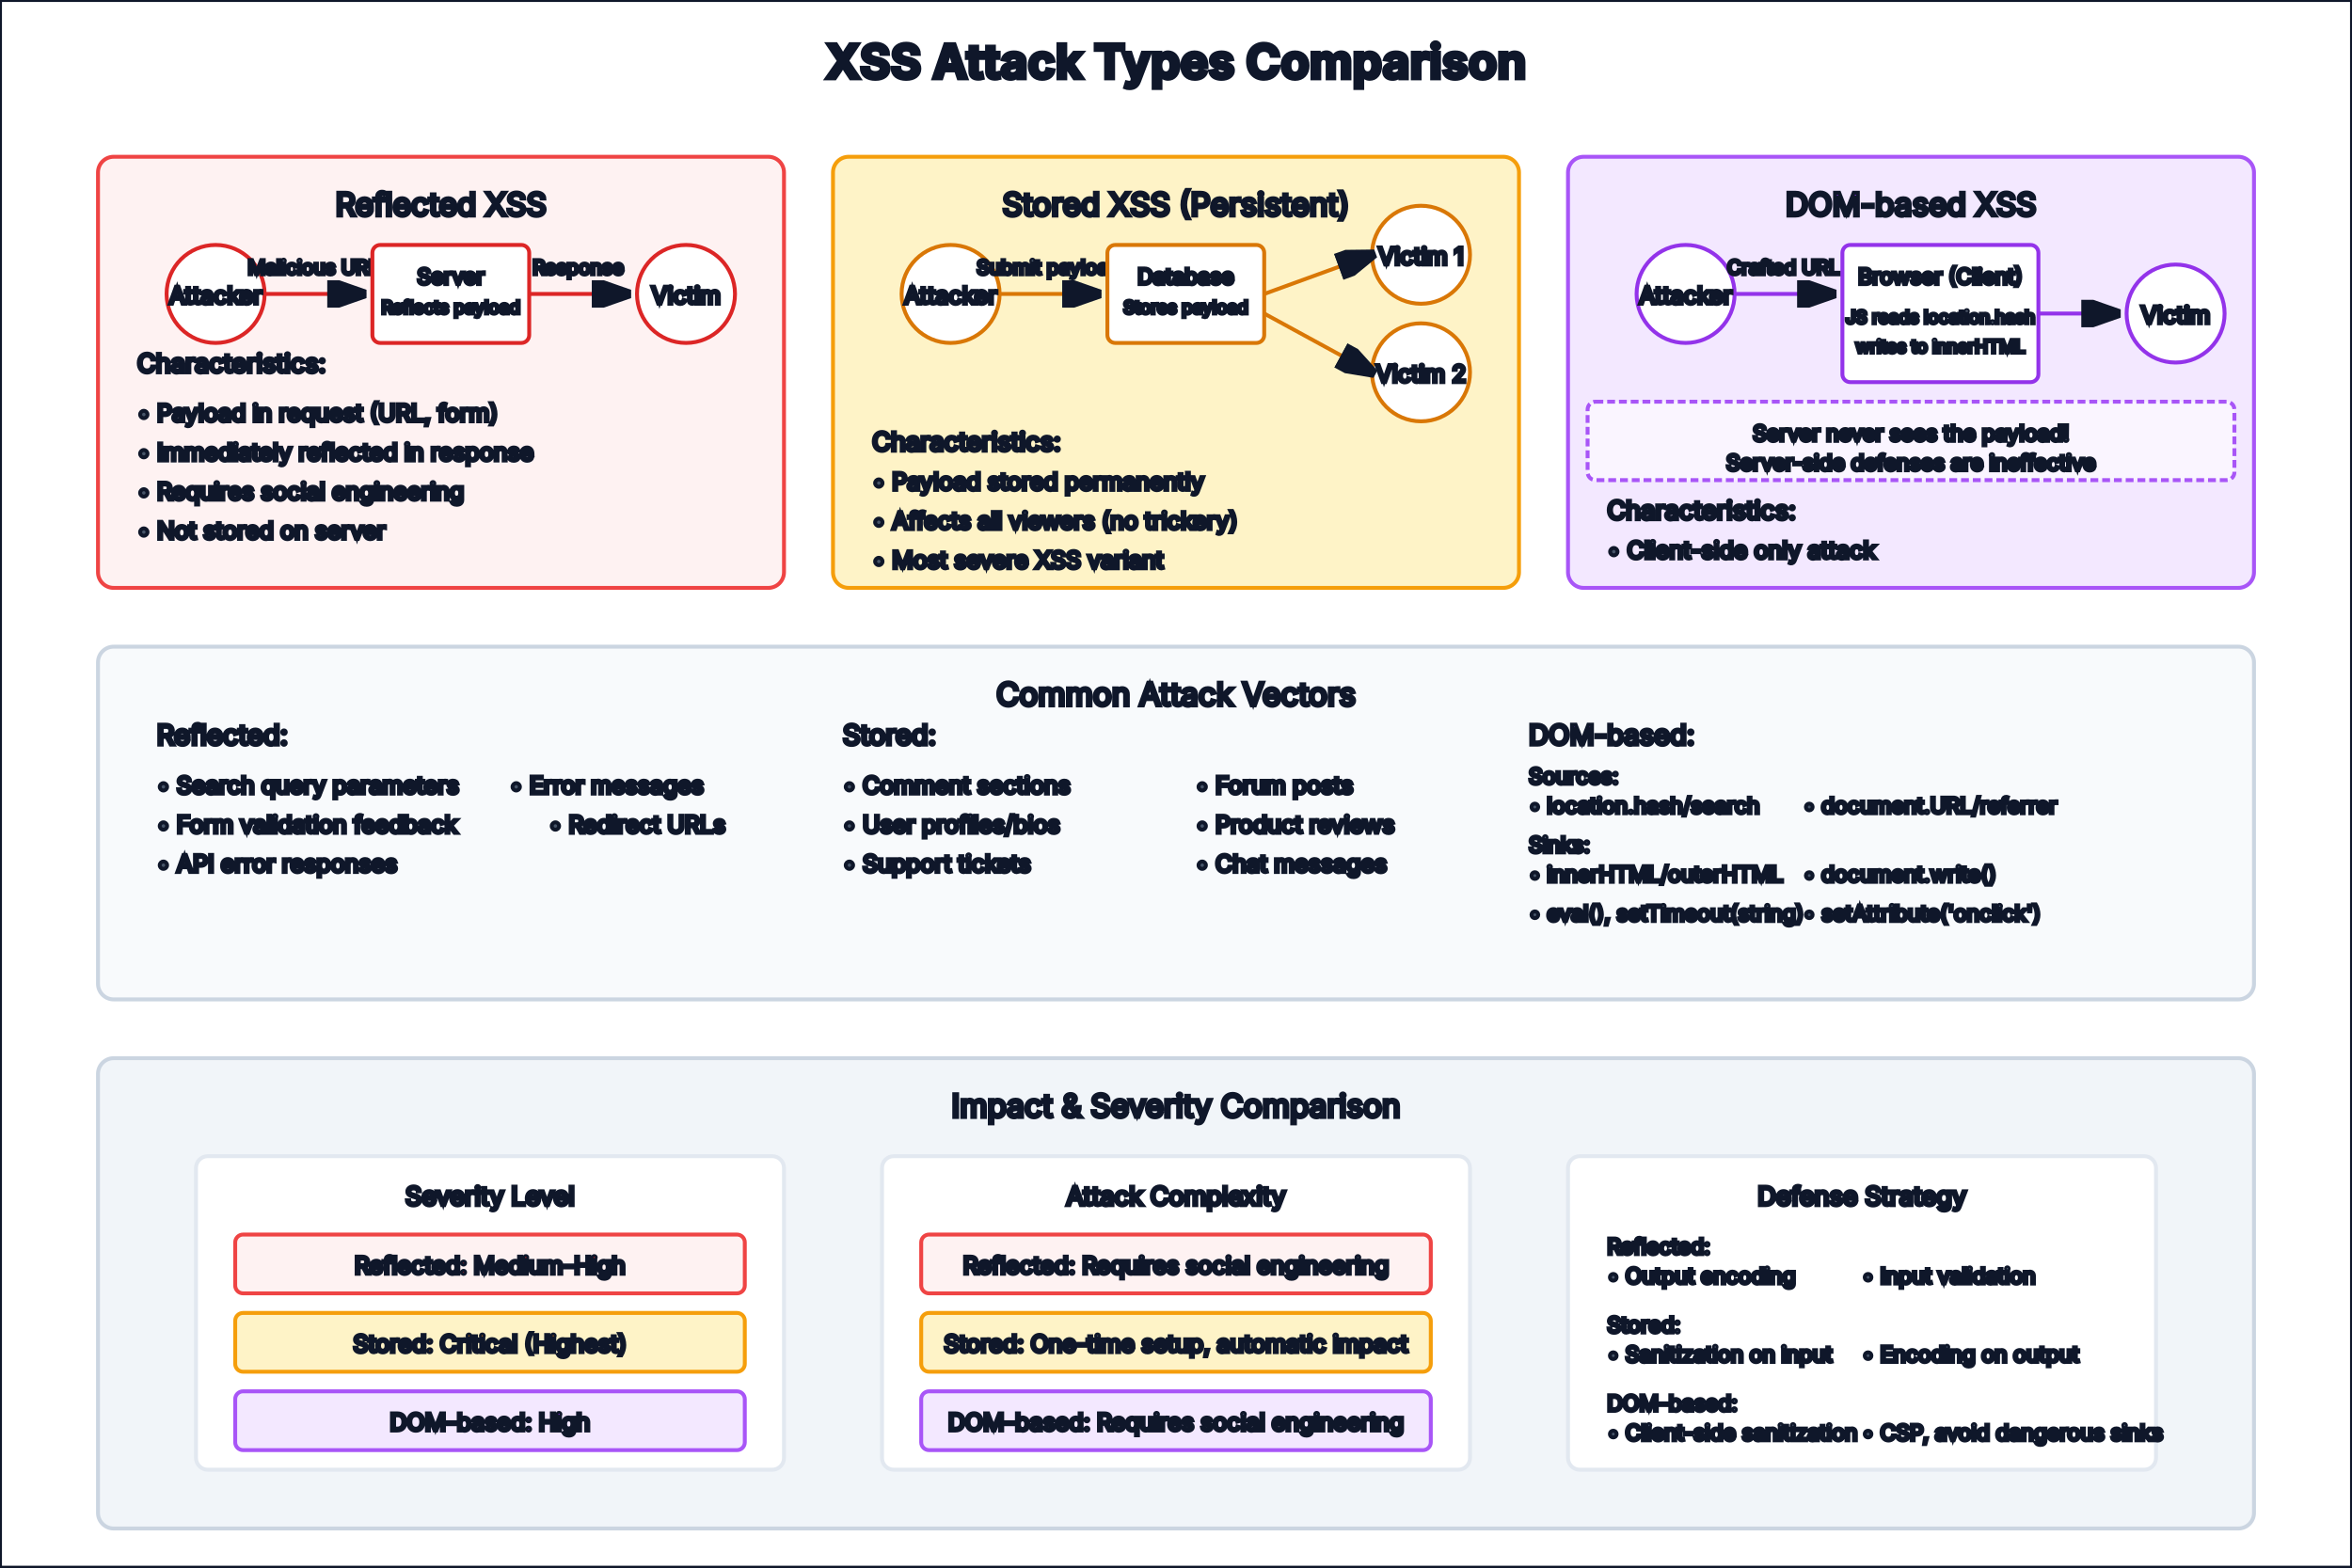
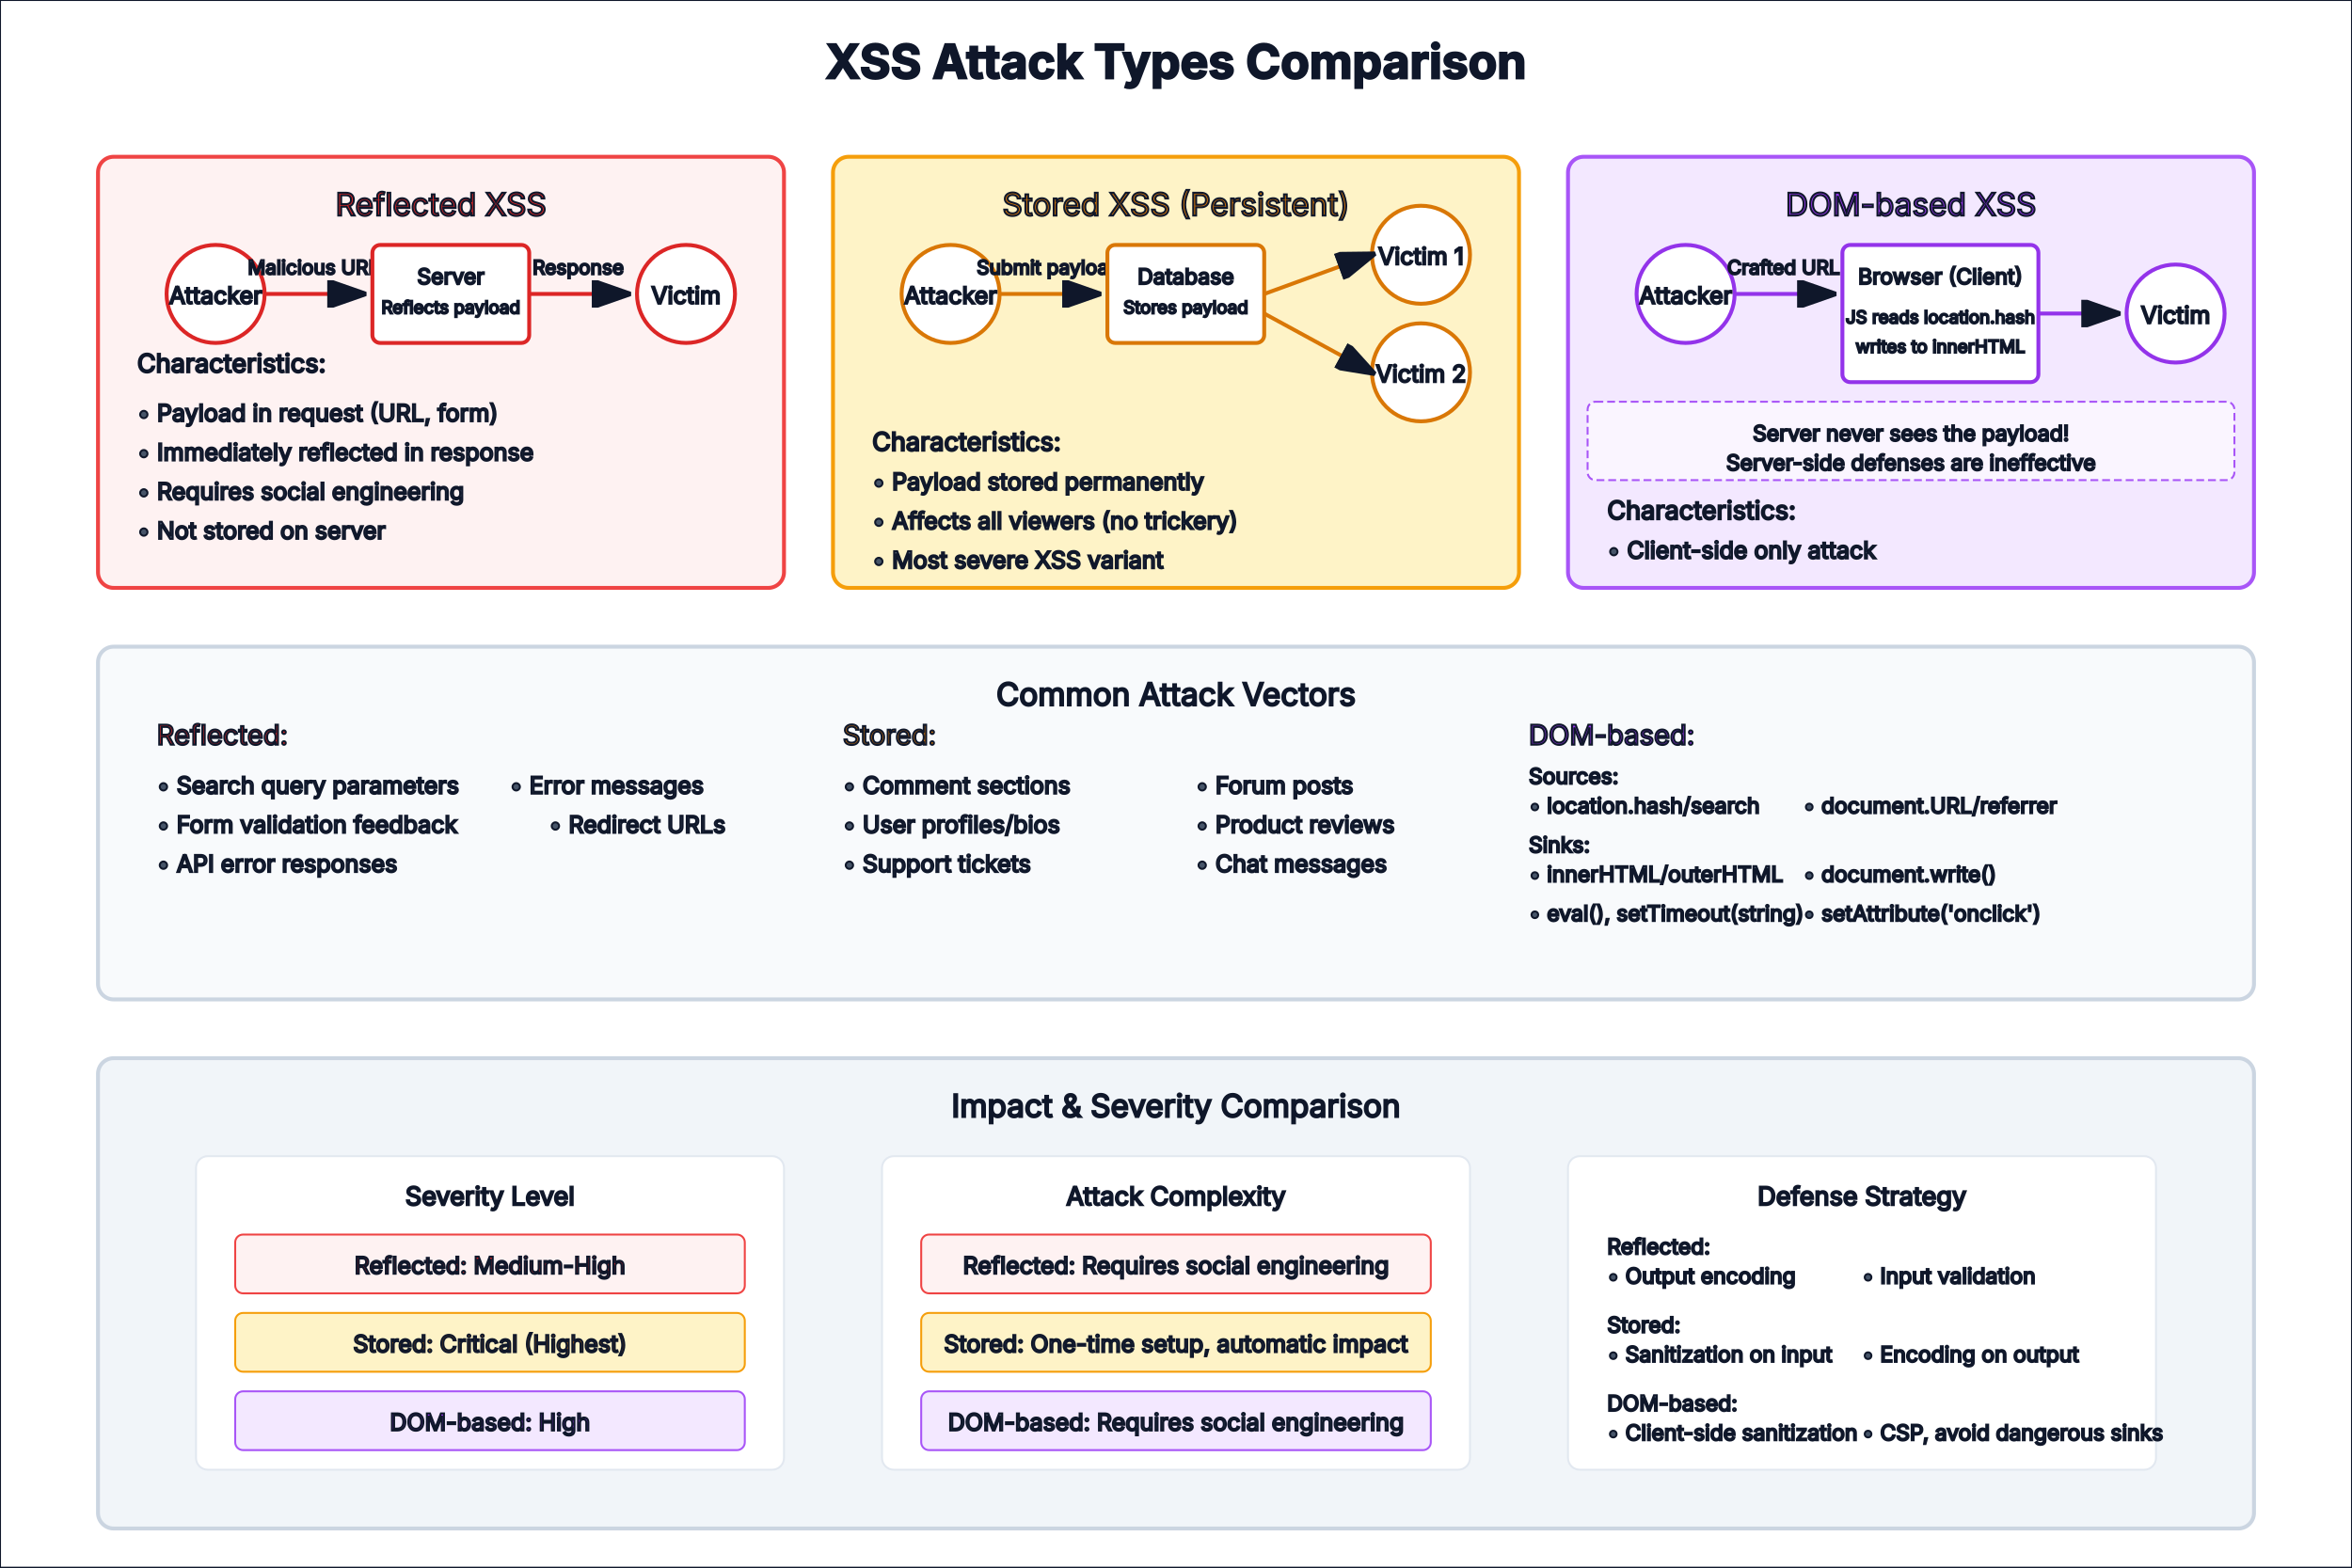
- <svg xmlns="http://www.w3.org/2000/svg" viewBox="0 0 1200 800" fill="none" stroke="#0f172a" stroke-width="2">
+ <svg xmlns="http://www.w3.org/2000/svg" viewBox="0 0 1200 800" fill="none" stroke="#0f172a" stroke-width="1">
  <rect width="1200" height="800" fill="#ffffff" />
  <text x="600" y="40" text-anchor="middle" font-family="system-ui, -apple-system, sans-serif" font-size="24" font-weight="bold" fill="#0f172a">XSS Attack Types Comparison</text>
  <g transform="translate(50, 80)">
    <rect x="0" y="0" width="350" height="220" rx="8" fill="#fef2f2" stroke="#ef4444" stroke-width="2" />
    <text x="175" y="30" text-anchor="middle" font-family="system-ui, -apple-system, sans-serif" font-size="16" font-weight="400" fill="#dc2626">Reflected XSS</text>
    <circle cx="60" cy="70" r="25" fill="#ffffff" stroke="#dc2626" stroke-width="2" />
    <text x="60" y="75" text-anchor="middle" font-family="system-ui, -apple-system, sans-serif" font-size="12" font-weight="400" fill="#0f172a">Attacker</text>
    <line x1="85" y1="70" x2="135" y2="70" stroke="#dc2626" stroke-width="2" marker-end="url(#arrowhead)" />
    <text x="110" y="60" text-anchor="middle" font-family="system-ui, -apple-system, sans-serif" font-size="10" fill="#475569">Malicious URL</text>
    <rect x="140" y="45" width="80" height="50" rx="4" fill="#ffffff" stroke="#dc2626" stroke-width="2" />
    <text x="180" y="65" text-anchor="middle" font-family="system-ui, -apple-system, sans-serif" font-size="11" font-weight="400" fill="#0f172a">Server</text>
    <text x="180" y="80" text-anchor="middle" font-family="system-ui, -apple-system, sans-serif" font-size="9" fill="#475569">Reflects payload</text>
    <line x1="220" y1="70" x2="270" y2="70" stroke="#dc2626" stroke-width="2" marker-end="url(#arrowhead)" />
    <text x="245" y="60" text-anchor="middle" font-family="system-ui, -apple-system, sans-serif" font-size="10" fill="#475569">Response</text>
    <circle cx="300" cy="70" r="25" fill="#ffffff" stroke="#dc2626" stroke-width="2" />
    <text x="300" y="75" text-anchor="middle" font-family="system-ui, -apple-system, sans-serif" font-size="12" font-weight="400" fill="#0f172a">Victim</text>
    <text x="20" y="110" font-family="system-ui, -apple-system, sans-serif" font-size="13" font-weight="400" fill="#0f172a">Characteristics:</text>
    <text x="20" y="135" font-family="system-ui, -apple-system, sans-serif" font-size="12" fill="#475569">• Payload in request (URL, form)</text>
    <text x="20" y="155" font-family="system-ui, -apple-system, sans-serif" font-size="12" fill="#475569">• Immediately reflected in response</text>
    <text x="20" y="175" font-family="system-ui, -apple-system, sans-serif" font-size="12" fill="#475569">• Requires social engineering</text>
    <text x="20" y="195" font-family="system-ui, -apple-system, sans-serif" font-size="12" fill="#475569">• Not stored on server</text>
  </g>
  <g transform="translate(425, 80)">
    <rect x="0" y="0" width="350" height="220" rx="8" fill="#fef3c7" stroke="#f59e0b" stroke-width="2" />
    <text x="175" y="30" text-anchor="middle" font-family="system-ui, -apple-system, sans-serif" font-size="16" font-weight="400" fill="#d97706">Stored XSS (Persistent)</text>
    <circle cx="60" cy="70" r="25" fill="#ffffff" stroke="#d97706" stroke-width="2" />
    <text x="60" y="75" text-anchor="middle" font-family="system-ui, -apple-system, sans-serif" font-size="12" font-weight="400" fill="#0f172a">Attacker</text>
    <line x1="85" y1="70" x2="135" y2="70" stroke="#d97706" stroke-width="2" marker-end="url(#arrowhead)" />
    <text x="110" y="60" text-anchor="middle" font-family="system-ui, -apple-system, sans-serif" font-size="10" fill="#475569">Submit payload</text>
    <rect x="140" y="45" width="80" height="50" rx="4" fill="#ffffff" stroke="#d97706" stroke-width="2" />
    <text x="180" y="65" text-anchor="middle" font-family="system-ui, -apple-system, sans-serif" font-size="11" font-weight="400" fill="#0f172a">Database</text>
    <text x="180" y="80" text-anchor="middle" font-family="system-ui, -apple-system, sans-serif" font-size="9" fill="#475569">Stores payload</text>
    <circle cx="300" cy="50" r="25" fill="#ffffff" stroke="#d97706" stroke-width="2" />
    <text x="300" y="55" text-anchor="middle" font-family="system-ui, -apple-system, sans-serif" font-size="12" font-weight="400" fill="#0f172a">Victim 1</text>
    <circle cx="300" cy="110" r="25" fill="#ffffff" stroke="#d97706" stroke-width="2" />
    <text x="300" y="115" text-anchor="middle" font-family="system-ui, -apple-system, sans-serif" font-size="12" font-weight="400" fill="#0f172a">Victim 2</text>
    <line x1="220" y1="70" x2="275" y2="50" stroke="#d97706" stroke-width="2" marker-end="url(#arrowhead)" />
    <line x1="220" y1="80" x2="275" y2="110" stroke="#d97706" stroke-width="2" marker-end="url(#arrowhead)" />
    <text x="20" y="150" font-family="system-ui, -apple-system, sans-serif" font-size="13" font-weight="400" fill="#0f172a">Characteristics:</text>
    <text x="20" y="170" font-family="system-ui, -apple-system, sans-serif" font-size="12" fill="#475569">• Payload stored permanently</text>
    <text x="20" y="190" font-family="system-ui, -apple-system, sans-serif" font-size="12" fill="#475569">• Affects all viewers (no trickery)</text>
    <text x="20" y="210" font-family="system-ui, -apple-system, sans-serif" font-size="12" fill="#475569">• Most severe XSS variant</text>
  </g>
  <g transform="translate(800, 80)">
    <rect x="0" y="0" width="350" height="220" rx="8" fill="#f3e8ff" stroke="#a855f7" stroke-width="2" />
    <text x="175" y="30" text-anchor="middle" font-family="system-ui, -apple-system, sans-serif" font-size="16" font-weight="400" fill="#9333ea">DOM-based XSS</text>
    <circle cx="60" cy="70" r="25" fill="#ffffff" stroke="#9333ea" stroke-width="2" />
    <text x="60" y="75" text-anchor="middle" font-family="system-ui, -apple-system, sans-serif" font-size="12" font-weight="400" fill="#0f172a">Attacker</text>
    <line x1="85" y1="70" x2="135" y2="70" stroke="#9333ea" stroke-width="2" marker-end="url(#arrowhead)" />
    <text x="110" y="60" text-anchor="middle" font-family="system-ui, -apple-system, sans-serif" font-size="10" fill="#475569">Crafted URL</text>
    <rect x="140" y="45" width="100" height="70" rx="4" fill="#ffffff" stroke="#9333ea" stroke-width="2" />
    <text x="190" y="65" text-anchor="middle" font-family="system-ui, -apple-system, sans-serif" font-size="11" font-weight="400" fill="#0f172a">Browser (Client)</text>
    <text x="190" y="85" text-anchor="middle" font-family="system-ui, -apple-system, sans-serif" font-size="9" fill="#475569">JS reads location.hash</text>
    <text x="190" y="100" text-anchor="middle" font-family="system-ui, -apple-system, sans-serif" font-size="9" fill="#475569">writes to innerHTML</text>
    <line x1="240" y1="80" x2="280" y2="80" stroke="#9333ea" stroke-width="2" marker-end="url(#arrowhead)" />
    <circle cx="310" cy="80" r="25" fill="#ffffff" stroke="#9333ea" stroke-width="2" />
    <text x="310" y="85" text-anchor="middle" font-family="system-ui, -apple-system, sans-serif" font-size="12" font-weight="400" fill="#0f172a">Victim</text>
    <rect x="10" y="125" width="330" height="40" rx="4" fill="#faf5ff" stroke="#a855f7" stroke-dasharray="4,2" />
    <text x="175" y="145" text-anchor="middle" font-family="system-ui, -apple-system, sans-serif" font-size="11" fill="#475569">Server never sees the payload!</text>
    <text x="175" y="160" text-anchor="middle" font-family="system-ui, -apple-system, sans-serif" font-size="11" fill="#475569">Server-side defenses are ineffective</text>
    <text x="20" y="185" font-family="system-ui, -apple-system, sans-serif" font-size="13" font-weight="400" fill="#0f172a">Characteristics:</text>
    <text x="20" y="205" font-family="system-ui, -apple-system, sans-serif" font-size="12" fill="#475569">• Client-side only attack</text>
  </g>
  <defs>
    <marker id="arrowhead" markerWidth="10" markerHeight="7" refX="9" refY="3.5" orient="auto">
      <polygon points="0 0, 10 3.5, 0 7" fill="#0f172a" />
    </marker>
  </defs>
  <g transform="translate(50, 330)">
    <rect x="0" y="0" width="1100" height="180" rx="8" fill="#f8fafc" stroke="#cbd5e1" stroke-width="2" />
    <text x="550" y="30" text-anchor="middle" font-family="system-ui, -apple-system, sans-serif" font-size="16" font-weight="400" fill="#0f172a">Common Attack Vectors</text>
    <g transform="translate(30, 50)">
      <text x="0" y="0" font-family="system-ui, -apple-system, sans-serif" font-size="14" font-weight="400" fill="#dc2626">Reflected:</text>
      <text x="0" y="25" font-family="system-ui, -apple-system, sans-serif" font-size="12" fill="#475569">• Search query parameters</text>
      <text x="180" y="25" font-family="system-ui, -apple-system, sans-serif" font-size="12" fill="#475569">• Error messages</text>
      <text x="0" y="45" font-family="system-ui, -apple-system, sans-serif" font-size="12" fill="#475569">• Form validation feedback</text>
      <text x="200" y="45" font-family="system-ui, -apple-system, sans-serif" font-size="12" fill="#475569">• Redirect URLs</text>
      <text x="0" y="65" font-family="system-ui, -apple-system, sans-serif" font-size="12" fill="#475569">• API error responses</text>
    </g>
    <g transform="translate(380, 50)">
      <text x="0" y="0" font-family="system-ui, -apple-system, sans-serif" font-size="14" font-weight="400" fill="#d97706">Stored:</text>
      <text x="0" y="25" font-family="system-ui, -apple-system, sans-serif" font-size="12" fill="#475569">• Comment sections</text>
      <text x="180" y="25" font-family="system-ui, -apple-system, sans-serif" font-size="12" fill="#475569">• Forum posts</text>
      <text x="0" y="45" font-family="system-ui, -apple-system, sans-serif" font-size="12" fill="#475569">• User profiles/bios</text>
      <text x="180" y="45" font-family="system-ui, -apple-system, sans-serif" font-size="12" fill="#475569">• Product reviews</text>
      <text x="0" y="65" font-family="system-ui, -apple-system, sans-serif" font-size="12" fill="#475569">• Support tickets</text>
      <text x="180" y="65" font-family="system-ui, -apple-system, sans-serif" font-size="12" fill="#475569">• Chat messages</text>
    </g>
    <g transform="translate(730, 50)">
      <text x="0" y="0" font-family="system-ui, -apple-system, sans-serif" font-size="14" font-weight="400" fill="#9333ea">DOM-based:</text>
      <text x="0" y="20" font-family="system-ui, -apple-system, sans-serif" font-size="11" fill="#475569">Sources:</text>
      <text x="0" y="35" font-family="system-ui, -apple-system, sans-serif" font-size="11" fill="#475569">• location.hash/search</text>
      <text x="140" y="35" font-family="system-ui, -apple-system, sans-serif" font-size="11" fill="#475569">• document.URL/referrer</text>
      <text x="0" y="55" font-family="system-ui, -apple-system, sans-serif" font-size="11" fill="#475569">Sinks:</text>
      <text x="0" y="70" font-family="system-ui, -apple-system, sans-serif" font-size="11" fill="#475569">• innerHTML/outerHTML</text>
      <text x="140" y="70" font-family="system-ui, -apple-system, sans-serif" font-size="11" fill="#475569">• document.write()</text>
      <text x="0" y="90" font-family="system-ui, -apple-system, sans-serif" font-size="11" fill="#475569">• eval(), setTimeout(string)</text>
      <text x="140" y="90" font-family="system-ui, -apple-system, sans-serif" font-size="11" fill="#475569">• setAttribute('onclick')</text>
    </g>
  </g>
  <g transform="translate(50, 540)">
    <rect x="0" y="0" width="1100" height="240" rx="8" fill="#f1f5f9" stroke="#cbd5e1" stroke-width="2" />
    <text x="550" y="30" text-anchor="middle" font-family="system-ui, -apple-system, sans-serif" font-size="16" font-weight="400" fill="#0f172a">Impact &amp; Severity Comparison</text>
    <g transform="translate(50, 50)">
      <rect x="0" y="0" width="300" height="160" rx="6" fill="#ffffff" stroke="#e2e8f0" />
      <text x="150" y="25" text-anchor="middle" font-family="system-ui, -apple-system, sans-serif" font-size="13" font-weight="400" fill="#0f172a">Severity Level</text>
      <rect x="20" y="40" width="260" height="30" rx="4" fill="#fef2f2" stroke="#ef4444" />
      <text x="150" y="60" text-anchor="middle" font-family="system-ui, -apple-system, sans-serif" font-size="12" font-weight="400" fill="#dc2626">Reflected: Medium-High</text>
      <rect x="20" y="80" width="260" height="30" rx="4" fill="#fef3c7" stroke="#f59e0b" />
      <text x="150" y="100" text-anchor="middle" font-family="system-ui, -apple-system, sans-serif" font-size="12" font-weight="400" fill="#d97706">Stored: Critical (Highest)</text>
      <rect x="20" y="120" width="260" height="30" rx="4" fill="#f3e8ff" stroke="#a855f7" />
      <text x="150" y="140" text-anchor="middle" font-family="system-ui, -apple-system, sans-serif" font-size="12" font-weight="400" fill="#9333ea">DOM-based: High</text>
    </g>
    <g transform="translate(400, 50)">
      <rect x="0" y="0" width="300" height="160" rx="6" fill="#ffffff" stroke="#e2e8f0" />
      <text x="150" y="25" text-anchor="middle" font-family="system-ui, -apple-system, sans-serif" font-size="13" font-weight="400" fill="#0f172a">Attack Complexity</text>
      <rect x="20" y="40" width="260" height="30" rx="4" fill="#fef2f2" stroke="#ef4444" />
      <text x="150" y="60" text-anchor="middle" font-family="system-ui, -apple-system, sans-serif" font-size="12" fill="#475569">Reflected: Requires social engineering</text>
      <rect x="20" y="80" width="260" height="30" rx="4" fill="#fef3c7" stroke="#f59e0b" />
      <text x="150" y="100" text-anchor="middle" font-family="system-ui, -apple-system, sans-serif" font-size="12" fill="#475569">Stored: One-time setup, automatic impact</text>
      <rect x="20" y="120" width="260" height="30" rx="4" fill="#f3e8ff" stroke="#a855f7" />
      <text x="150" y="140" text-anchor="middle" font-family="system-ui, -apple-system, sans-serif" font-size="12" fill="#475569">DOM-based: Requires social engineering</text>
    </g>
    <g transform="translate(750, 50)">
      <rect x="0" y="0" width="300" height="160" rx="6" fill="#ffffff" stroke="#e2e8f0" />
      <text x="150" y="25" text-anchor="middle" font-family="system-ui, -apple-system, sans-serif" font-size="13" font-weight="400" fill="#0f172a">Defense Strategy</text>
      <text x="20" y="50" font-family="system-ui, -apple-system, sans-serif" font-size="11" fill="#475569">Reflected:</text>
      <text x="20" y="65" font-family="system-ui, -apple-system, sans-serif" font-size="11" fill="#475569">• Output encoding</text>
      <text x="150" y="65" font-family="system-ui, -apple-system, sans-serif" font-size="11" fill="#475569">• Input validation</text>
      <text x="20" y="90" font-family="system-ui, -apple-system, sans-serif" font-size="11" fill="#475569">Stored:</text>
      <text x="20" y="105" font-family="system-ui, -apple-system, sans-serif" font-size="11" fill="#475569">• Sanitization on input</text>
      <text x="150" y="105" font-family="system-ui, -apple-system, sans-serif" font-size="11" fill="#475569">• Encoding on output</text>
      <text x="20" y="130" font-family="system-ui, -apple-system, sans-serif" font-size="11" fill="#475569">DOM-based:</text>
      <text x="20" y="145" font-family="system-ui, -apple-system, sans-serif" font-size="11" fill="#475569">• Client-side sanitization</text>
      <text x="150" y="145" font-family="system-ui, -apple-system, sans-serif" font-size="11" fill="#475569">• CSP, avoid dangerous sinks</text>
    </g>
  </g>
</svg>
